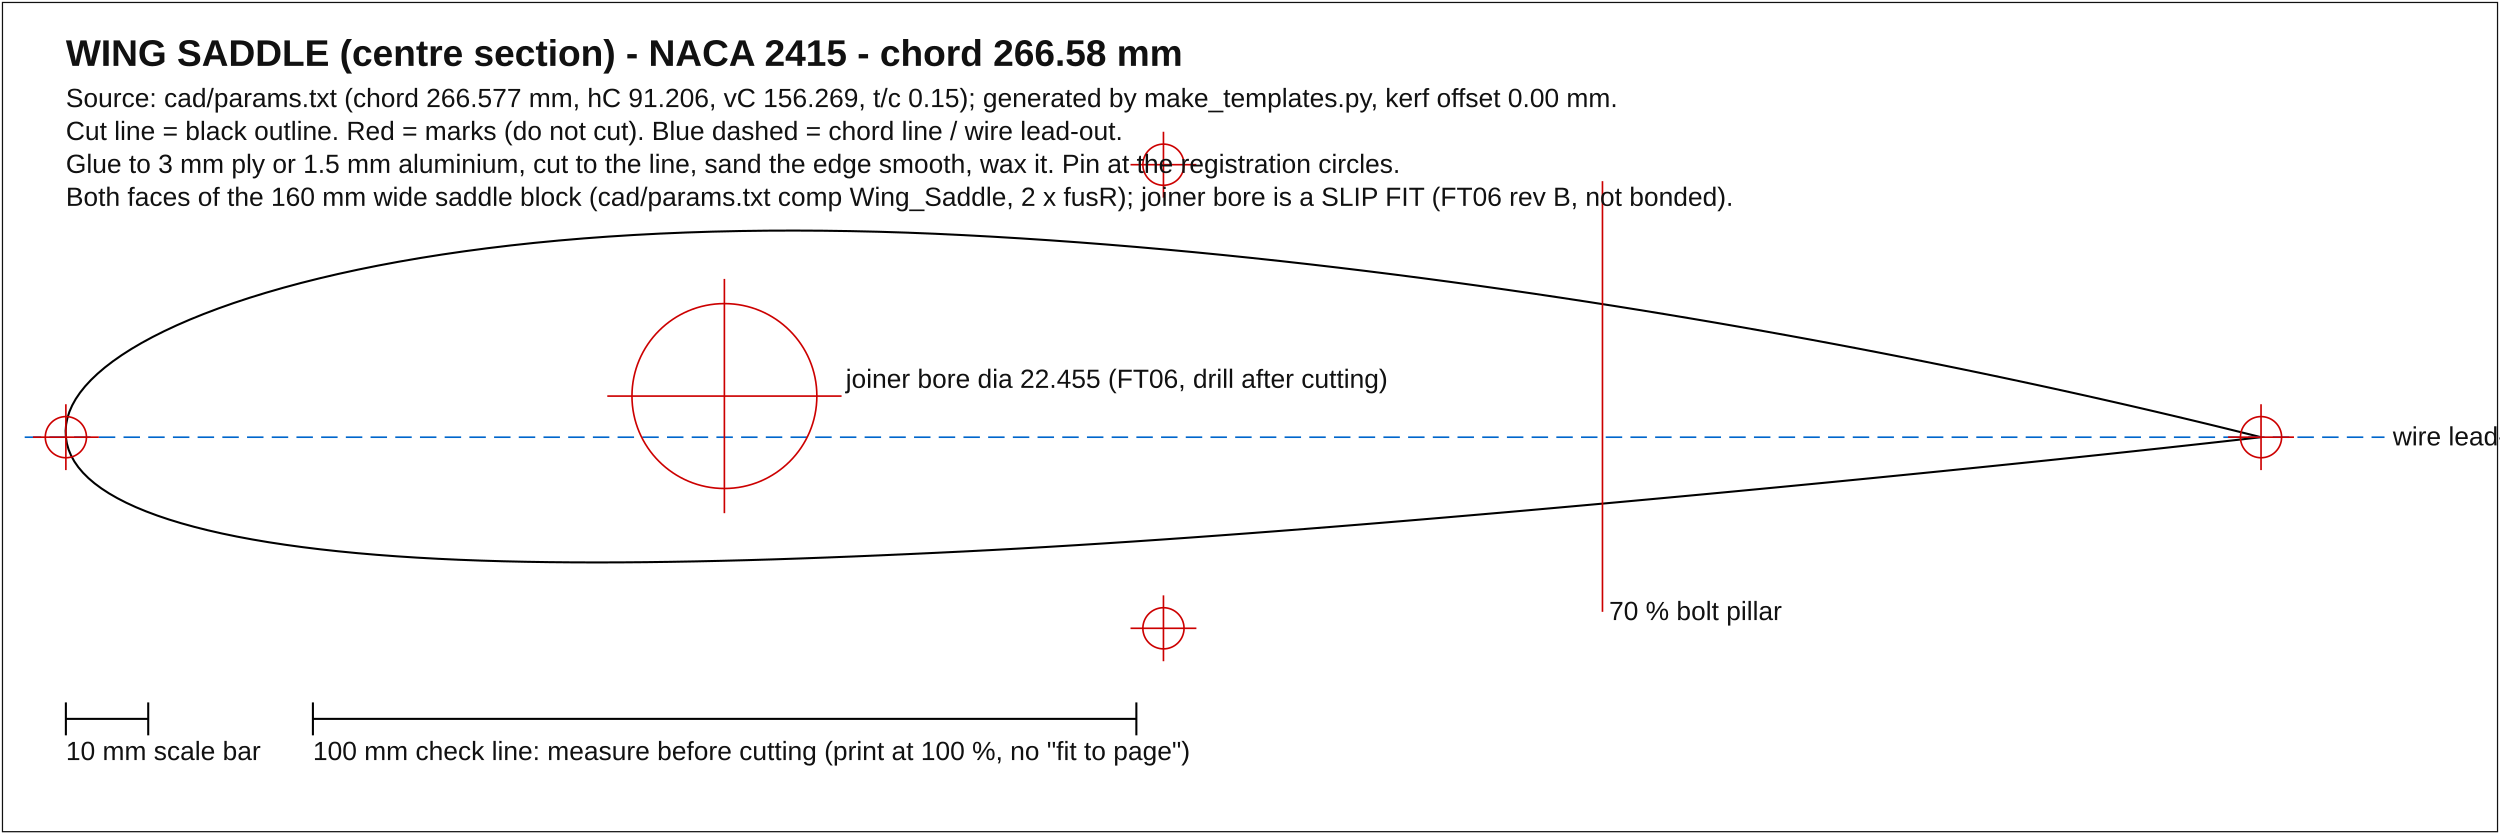
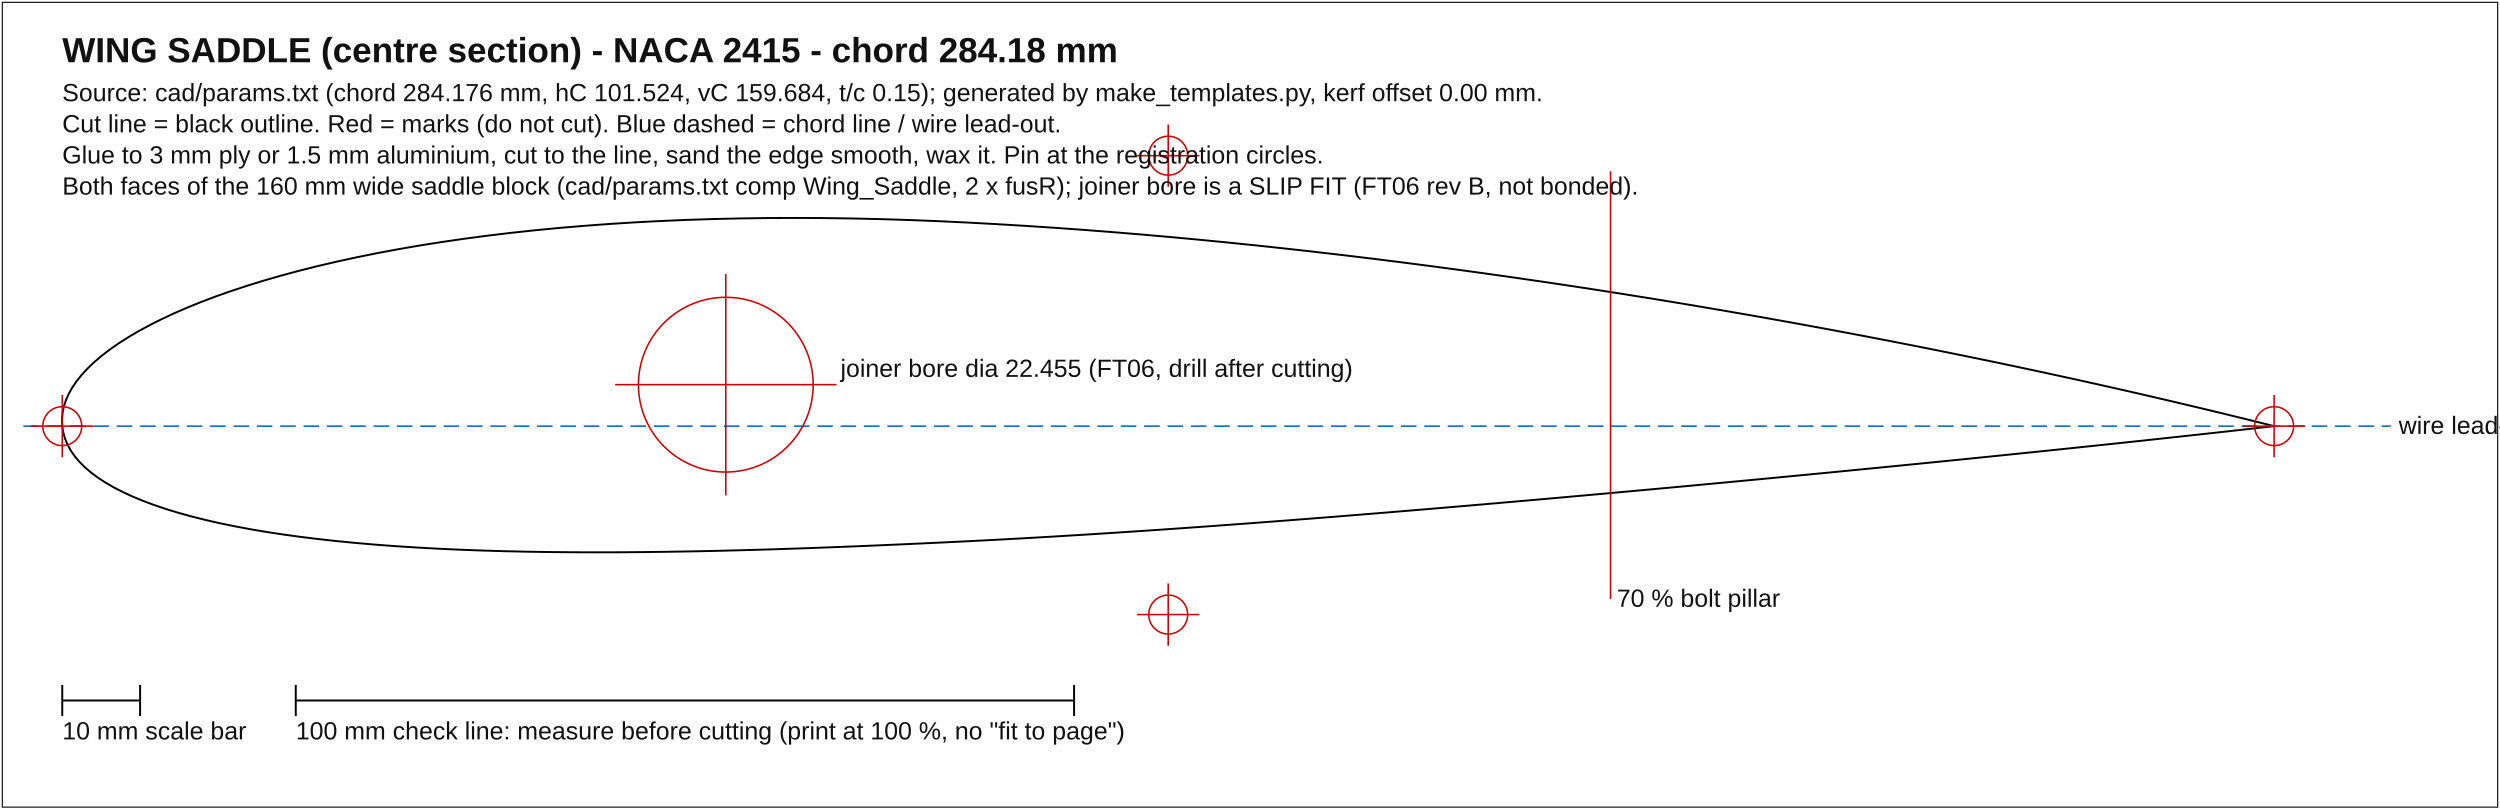
- <svg xmlns="http://www.w3.org/2000/svg" width="303.6mm" height="101.3mm" viewBox="0 0 303.6 101.3" font-family="Arial, Helvetica, sans-serif">
+ <svg xmlns="http://www.w3.org/2000/svg" width="321.2mm" height="104.0mm" viewBox="0 0 321.2 104.0" font-family="Arial, Helvetica, sans-serif">
  <style>text{font-size:3.2px;fill:#111}.lbl{font-size:4.5px;font-weight:bold}.thin{stroke:#111;stroke-width:0.15;fill:none}.cut{stroke:#000;stroke-width:0.25;fill:none}.mark{stroke:#c00;stroke-width:0.2;fill:none}.dash{stroke:#06c;stroke-width:0.2;fill:none;stroke-dasharray:2,1}</style>
-   <rect x="0.3" y="0.3" width="303.0" height="100.7" class="thin" />
-   <path d="M 274.577,53.094 L 274.532,53.083 L 274.397,53.049 L 274.171,52.992 L 273.856,52.913 L 273.450,52.812 L 272.956,52.689 L 272.372,52.544 L 271.699,52.377 L 270.937,52.189 L 270.088,51.981 L 269.151,51.752 L 268.128,51.503 L 267.018,51.235 L 265.823,50.949 L 264.543,50.643 L 263.179,50.321 L 261.733,49.981 L 260.204,49.625 L 258.594,49.253 L 256.904,48.866 L 255.134,48.465 L 253.288,48.050 L 251.364,47.623 L 249.365,47.183 L 247.292,46.733 L 245.146,46.272 L 242.929,45.801 L 240.642,45.322 L 238.286,44.834 L 235.864,44.340 L 233.376,43.839 L 230.825,43.333 L 228.212,42.822 L 225.538,42.307 L 222.807,41.790 L 220.018,41.270 L 217.175,40.749 L 214.279,40.227 L 211.332,39.706 L 208.337,39.186 L 205.294,38.669 L 202.207,38.154 L 199.077,37.642 L 195.906,37.135 L 192.697,36.634 L 189.451,36.139 L 186.172,35.650 L 182.860,35.170 L 179.519,34.697 L 176.151,34.235 L 172.757,33.782 L 169.342,33.341 L 165.905,32.911 L 162.451,32.494 L 158.981,32.090 L 155.498,31.700 L 152.005,31.325 L 148.503,30.966 L 144.995,30.623 L 141.484,30.297 L 137.972,29.989 L 134.462,29.699 L 130.955,29.429 L 127.455,29.179 L 123.964,28.949 L 120.484,28.740 L 117.018,28.553 L 113.557,28.388 L 110.091,28.251 L 106.646,28.143 L 103.225,28.065 L 99.830,28.018 L 96.463,28.000 L 93.127,28.013 L 89.825,28.056 L 86.559,28.130 L 83.331,28.235 L 80.144,28.369 L 77.000,28.535 L 73.902,28.730 L 70.852,28.955 L 67.853,29.210 L 64.905,29.494 L 62.012,29.807 L 59.176,30.148 L 56.399,30.516 L 53.683,30.911 L 51.030,31.333 L 48.442,31.780 L 45.920,32.252 L 43.467,32.747 L 41.085,33.266 L 38.774,33.807 L 36.537,34.369 L 34.376,34.951 L 32.291,35.552 L 30.284,36.171 L 28.358,36.807 L 26.511,37.460 L 24.747,38.127 L 23.067,38.807 L 21.470,39.501 L 19.960,40.206 L 18.535,40.922 L 17.198,41.647 L 15.948,42.381 L 14.788,43.123 L 13.717,43.871 L 12.736,44.625 L 11.846,45.384 L 11.047,46.147 L 10.339,46.913 L 9.724,47.682 L 9.200,48.453 L 8.769,49.225 L 8.430,49.999 L 8.184,50.773 L 8.030,51.547 L 7.969,52.320 L 8.000,53.094 L 8.123,53.858 L 8.335,54.605 L 8.638,55.333 L 9.030,56.043 L 9.512,56.735 L 10.082,57.409 L 10.740,58.064 L 11.486,58.700 L 12.319,59.317 L 13.237,59.915 L 14.241,60.493 L 15.330,61.052 L 16.502,61.591 L 17.757,62.109 L 19.094,62.608 L 20.512,63.086 L 22.009,63.543 L 23.585,63.979 L 25.238,64.395 L 26.967,64.789 L 28.771,65.162 L 30.649,65.513 L 32.599,65.844 L 34.621,66.152 L 36.711,66.440 L 38.870,66.706 L 41.096,66.950 L 43.387,67.174 L 45.741,67.376 L 48.158,67.557 L 50.636,67.718 L 53.172,67.859 L 55.766,67.979 L 58.415,68.080 L 61.119,68.161 L 63.875,68.223 L 66.681,68.267 L 69.536,68.293 L 72.439,68.302 L 75.386,68.294 L 78.377,68.270 L 81.410,68.230 L 84.482,68.175 L 87.592,68.107 L 90.738,68.025 L 93.917,67.930 L 97.129,67.823 L 100.371,67.705 L 103.640,67.577 L 106.935,67.439 L 110.255,67.292 L 113.595,67.138 L 116.980,66.974 L 120.392,66.799 L 123.818,66.612 L 127.257,66.414 L 130.707,66.205 L 134.164,65.987 L 137.627,65.760 L 141.093,65.524 L 144.560,65.281 L 148.026,65.030 L 151.487,64.774 L 154.943,64.511 L 158.391,64.244 L 161.828,63.972 L 165.252,63.696 L 168.660,63.416 L 172.051,63.134 L 175.421,62.849 L 178.770,62.562 L 182.094,62.274 L 185.391,61.985 L 188.658,61.695 L 191.895,61.405 L 195.098,61.115 L 198.265,60.826 L 201.394,60.538 L 204.482,60.252 L 207.529,59.967 L 210.531,59.684 L 213.486,59.403 L 216.393,59.125 L 219.249,58.850 L 222.052,58.579 L 224.801,58.310 L 227.493,58.046 L 230.127,57.785 L 232.700,57.529 L 235.212,57.278 L 237.659,57.031 L 240.041,56.790 L 242.355,56.554 L 244.600,56.323 L 246.775,56.099 L 248.877,55.881 L 250.906,55.669 L 252.860,55.463 L 254.737,55.265 L 256.536,55.074 L 258.256,54.890 L 259.895,54.714 L 261.453,54.546 L 262.928,54.386 L 264.319,54.234 L 265.625,54.091 L 266.845,53.957 L 267.979,53.832 L 269.025,53.716 L 269.983,53.610 L 270.851,53.513 L 271.630,53.426 L 272.319,53.349 L 272.916,53.281 L 273.423,53.224 L 273.838,53.177 L 274.161,53.141 L 274.392,53.115 L 274.531,53.099 L 274.577,53.094 Z" class="cut" />
-   <line x1="3.000" y1="53.094" x2="289.577" y2="53.094" class="dash" />
-   <text x="290.58" y="54.09">wire lead-out</text>
-   <path d="M 4.00,53.09 L 12.00,53.09 M 8.00,57.09 L 8.00,49.09" class="mark" />
-   <circle cx="8.00" cy="53.09" r="2.5" class="mark" />
-   <path d="M 270.58,53.09 L 278.58,53.09 M 274.58,57.09 L 274.58,49.09" class="mark" />
-   <circle cx="274.58" cy="53.09" r="2.5" class="mark" />
-   <path d="M 137.29,20.00 L 145.29,20.00 M 141.29,24.00 L 141.29,16.00" class="mark" />
-   <circle cx="141.29" cy="20.00" r="2.5" class="mark" />
-   <path d="M 137.29,76.30 L 145.29,76.30 M 141.29,80.30 L 141.29,72.30" class="mark" />
-   <circle cx="141.29" cy="76.30" r="2.5" class="mark" />
-   <circle cx="87.973" cy="48.096" r="11.227" class="mark" />
-   <path d="M 73.75,48.10 L 102.20,48.10 M 87.97,62.32 L 87.97,33.87" class="mark" />
-   <text x="102.70" y="47.10">joiner bore dia 22.455 (FT06, drill after cutting)</text>
-   <line x1="194.604" y1="22.000" x2="194.604" y2="74.302" class="mark" />
-   <text x="195.40" y="75.30">70 % bolt pillar</text>
-   <path d="M 8.0,87.3 L 18.0,87.3 M 8.0,85.3 L 8.0,89.3 M 18.0,85.3 L 18.0,89.3" class="cut" />
-   <text x="8.0" y="92.3">10 mm scale bar</text>
-   <path d="M 38.0,87.3 L 138.0,87.3 M 38.0,85.3 L 38.0,89.3 M 138.0,85.3 L 138.0,89.3" class="cut" />
-   <text x="38.0" y="92.3">100 mm check line: measure before cutting (print at 100 %, no "fit to page")</text>
-   <text x="8.0" y="8" class="lbl">WING SADDLE (centre section) - NACA 2415 - chord 266.58 mm</text>
-   <text x="8.0" y="13.0">Source: cad/params.txt (chord 266.577 mm, hC 91.206, vC 156.269, t/c 0.15); generated by make_templates.py, kerf offset 0.00 mm.</text>
+   <rect x="0.3" y="0.3" width="320.6" height="103.4" class="thin" />
+   <path d="M 292.176,54.751 L 292.128,54.738 L 291.984,54.702 L 291.743,54.642 L 291.407,54.558 L 290.975,54.450 L 290.448,54.319 L 289.825,54.164 L 289.108,53.986 L 288.296,53.786 L 287.391,53.564 L 286.392,53.320 L 285.301,53.055 L 284.118,52.769 L 282.844,52.464 L 281.480,52.138 L 280.026,51.794 L 278.484,51.432 L 276.854,51.052 L 275.137,50.656 L 273.336,50.243 L 271.450,49.816 L 269.481,49.374 L 267.430,48.918 L 265.299,48.450 L 263.089,47.969 L 260.802,47.478 L 258.438,46.976 L 256.000,46.465 L 253.489,45.946 L 250.907,45.419 L 248.255,44.885 L 245.535,44.345 L 242.750,43.800 L 239.900,43.252 L 236.988,42.700 L 234.015,42.146 L 230.985,41.591 L 227.897,41.035 L 224.756,40.479 L 221.563,39.925 L 218.319,39.373 L 215.028,38.824 L 211.691,38.279 L 208.311,37.739 L 204.890,37.204 L 201.430,36.676 L 197.934,36.155 L 194.404,35.643 L 190.843,35.140 L 187.252,34.646 L 183.635,34.164 L 179.993,33.693 L 176.330,33.235 L 172.648,32.790 L 168.949,32.360 L 165.236,31.944 L 161.512,31.545 L 157.779,31.162 L 154.040,30.796 L 150.297,30.449 L 146.553,30.120 L 142.810,29.812 L 139.072,29.523 L 135.341,29.256 L 131.619,29.011 L 127.910,28.789 L 124.215,28.589 L 120.526,28.414 L 116.831,28.268 L 113.159,28.153 L 109.512,28.070 L 105.892,28.019 L 102.303,28.000 L 98.747,28.014 L 95.227,28.060 L 91.745,28.139 L 88.304,28.250 L 84.907,28.394 L 81.556,28.570 L 78.253,28.778 L 75.002,29.019 L 71.804,29.290 L 68.662,29.593 L 65.578,29.926 L 62.555,30.289 L 59.595,30.682 L 56.699,31.103 L 53.871,31.553 L 51.112,32.029 L 48.424,32.532 L 45.809,33.061 L 43.269,33.614 L 40.806,34.190 L 38.421,34.789 L 36.117,35.410 L 33.895,36.051 L 31.756,36.711 L 29.701,37.389 L 27.733,38.084 L 25.853,38.795 L 24.061,39.521 L 22.360,40.260 L 20.749,41.012 L 19.230,41.775 L 17.805,42.548 L 16.473,43.331 L 15.236,44.121 L 14.095,44.919 L 13.049,45.723 L 12.100,46.532 L 11.248,47.345 L 10.494,48.162 L 9.837,48.981 L 9.279,49.803 L 8.820,50.627 L 8.458,51.451 L 8.196,52.276 L 8.032,53.101 L 7.967,53.926 L 8.000,54.751 L 8.131,55.565 L 8.357,56.361 L 8.680,57.138 L 9.098,57.895 L 9.612,58.632 L 10.219,59.351 L 10.921,60.049 L 11.716,60.727 L 12.604,61.385 L 13.583,62.022 L 14.653,62.638 L 15.814,63.234 L 17.064,63.808 L 18.402,64.361 L 19.827,64.893 L 21.338,65.402 L 22.934,65.889 L 24.614,66.355 L 26.376,66.797 L 28.219,67.218 L 30.143,67.615 L 32.144,67.990 L 34.223,68.342 L 36.378,68.671 L 38.607,68.977 L 40.908,69.261 L 43.281,69.522 L 45.723,69.760 L 48.233,69.976 L 50.809,70.169 L 53.450,70.340 L 56.154,70.490 L 58.919,70.618 L 61.744,70.726 L 64.626,70.812 L 67.563,70.879 L 70.555,70.926 L 73.599,70.953 L 76.693,70.963 L 79.835,70.954 L 83.023,70.928 L 86.256,70.886 L 89.531,70.828 L 92.846,70.755 L 96.200,70.667 L 99.589,70.566 L 103.013,70.452 L 106.469,70.326 L 109.954,70.190 L 113.467,70.043 L 117.005,69.886 L 120.567,69.721 L 124.174,69.547 L 127.811,69.360 L 131.464,69.161 L 135.130,68.950 L 138.808,68.727 L 142.493,68.495 L 146.184,68.252 L 149.879,68.001 L 153.575,67.742 L 157.270,67.475 L 160.960,67.202 L 164.644,66.922 L 168.320,66.637 L 171.983,66.347 L 175.633,66.052 L 179.266,65.754 L 182.881,65.453 L 186.474,65.149 L 190.044,64.844 L 193.587,64.536 L 197.102,64.228 L 200.585,63.919 L 204.035,63.610 L 207.450,63.301 L 210.826,62.993 L 214.161,62.686 L 217.454,62.381 L 220.701,62.077 L 223.901,61.775 L 227.052,61.476 L 230.150,61.180 L 233.195,60.887 L 236.184,60.597 L 239.114,60.311 L 241.984,60.029 L 244.791,59.752 L 247.535,59.479 L 250.212,59.211 L 252.821,58.948 L 255.360,58.691 L 257.827,58.439 L 260.220,58.193 L 262.538,57.954 L 264.780,57.721 L 266.942,57.495 L 269.025,57.276 L 271.026,57.065 L 272.944,56.861 L 274.777,56.665 L 276.525,56.478 L 278.185,56.299 L 279.758,56.128 L 281.241,55.966 L 282.633,55.814 L 283.934,55.671 L 285.142,55.538 L 286.257,55.414 L 287.278,55.301 L 288.204,55.197 L 289.034,55.104 L 289.769,55.022 L 290.406,54.950 L 290.946,54.890 L 291.388,54.840 L 291.733,54.801 L 291.979,54.773 L 292.127,54.756 L 292.176,54.751 Z" class="cut" />
+   <line x1="3.000" y1="54.751" x2="307.176" y2="54.751" class="dash" />
+   <text x="308.18" y="55.75">wire lead-out</text>
+   <path d="M 4.00,54.75 L 12.00,54.75 M 8.00,58.75 L 8.00,50.75" class="mark" />
+   <circle cx="8.00" cy="54.75" r="2.5" class="mark" />
+   <path d="M 288.18,54.75 L 296.18,54.75 M 292.18,58.75 L 292.18,50.75" class="mark" />
+   <circle cx="292.18" cy="54.75" r="2.5" class="mark" />
+   <path d="M 146.09,20.00 L 154.09,20.00 M 150.09,24.00 L 150.09,16.00" class="mark" />
+   <circle cx="150.09" cy="20.00" r="2.5" class="mark" />
+   <path d="M 146.09,78.96 L 154.09,78.96 M 150.09,82.96 L 150.09,74.96" class="mark" />
+   <circle cx="150.09" cy="78.96" r="2.5" class="mark" />
+   <circle cx="93.253" cy="49.423" r="11.227" class="mark" />
+   <path d="M 79.03,49.42 L 107.48,49.42 M 93.25,63.65 L 93.25,35.20" class="mark" />
+   <text x="107.98" y="48.42">joiner bore dia 22.455 (FT06, drill after cutting)</text>
+   <line x1="206.923" y1="22.000" x2="206.923" y2="76.963" class="mark" />
+   <text x="207.72" y="77.96">70 % bolt pillar</text>
+   <path d="M 8.0,90.0 L 18.0,90.0 M 8.0,88.0 L 8.0,92.0 M 18.0,88.0 L 18.0,92.0" class="cut" />
+   <text x="8.0" y="95.0">10 mm scale bar</text>
+   <path d="M 38.0,90.0 L 138.0,90.0 M 38.0,88.0 L 38.0,92.0 M 138.0,88.0 L 138.0,92.0" class="cut" />
+   <text x="38.0" y="95.0">100 mm check line: measure before cutting (print at 100 %, no "fit to page")</text>
+   <text x="8.0" y="8" class="lbl">WING SADDLE (centre section) - NACA 2415 - chord 284.18 mm</text>
+   <text x="8.0" y="13.0">Source: cad/params.txt (chord 284.176 mm, hC 101.524, vC 159.684, t/c 0.15); generated by make_templates.py, kerf offset 0.00 mm.</text>
  <text x="8.0" y="17.0">Cut line = black outline. Red = marks (do not cut). Blue dashed = chord line / wire lead-out.</text>
  <text x="8.0" y="21.0">Glue to 3 mm ply or 1.5 mm aluminium, cut to the line, sand the edge smooth, wax it. Pin at the registration circles.</text>
  <text x="8.0" y="25.0">Both faces of the 160 mm wide saddle block (cad/params.txt comp Wing_Saddle, 2 x fusR); joiner bore is a SLIP FIT (FT06 rev B, not bonded).</text>
</svg>
